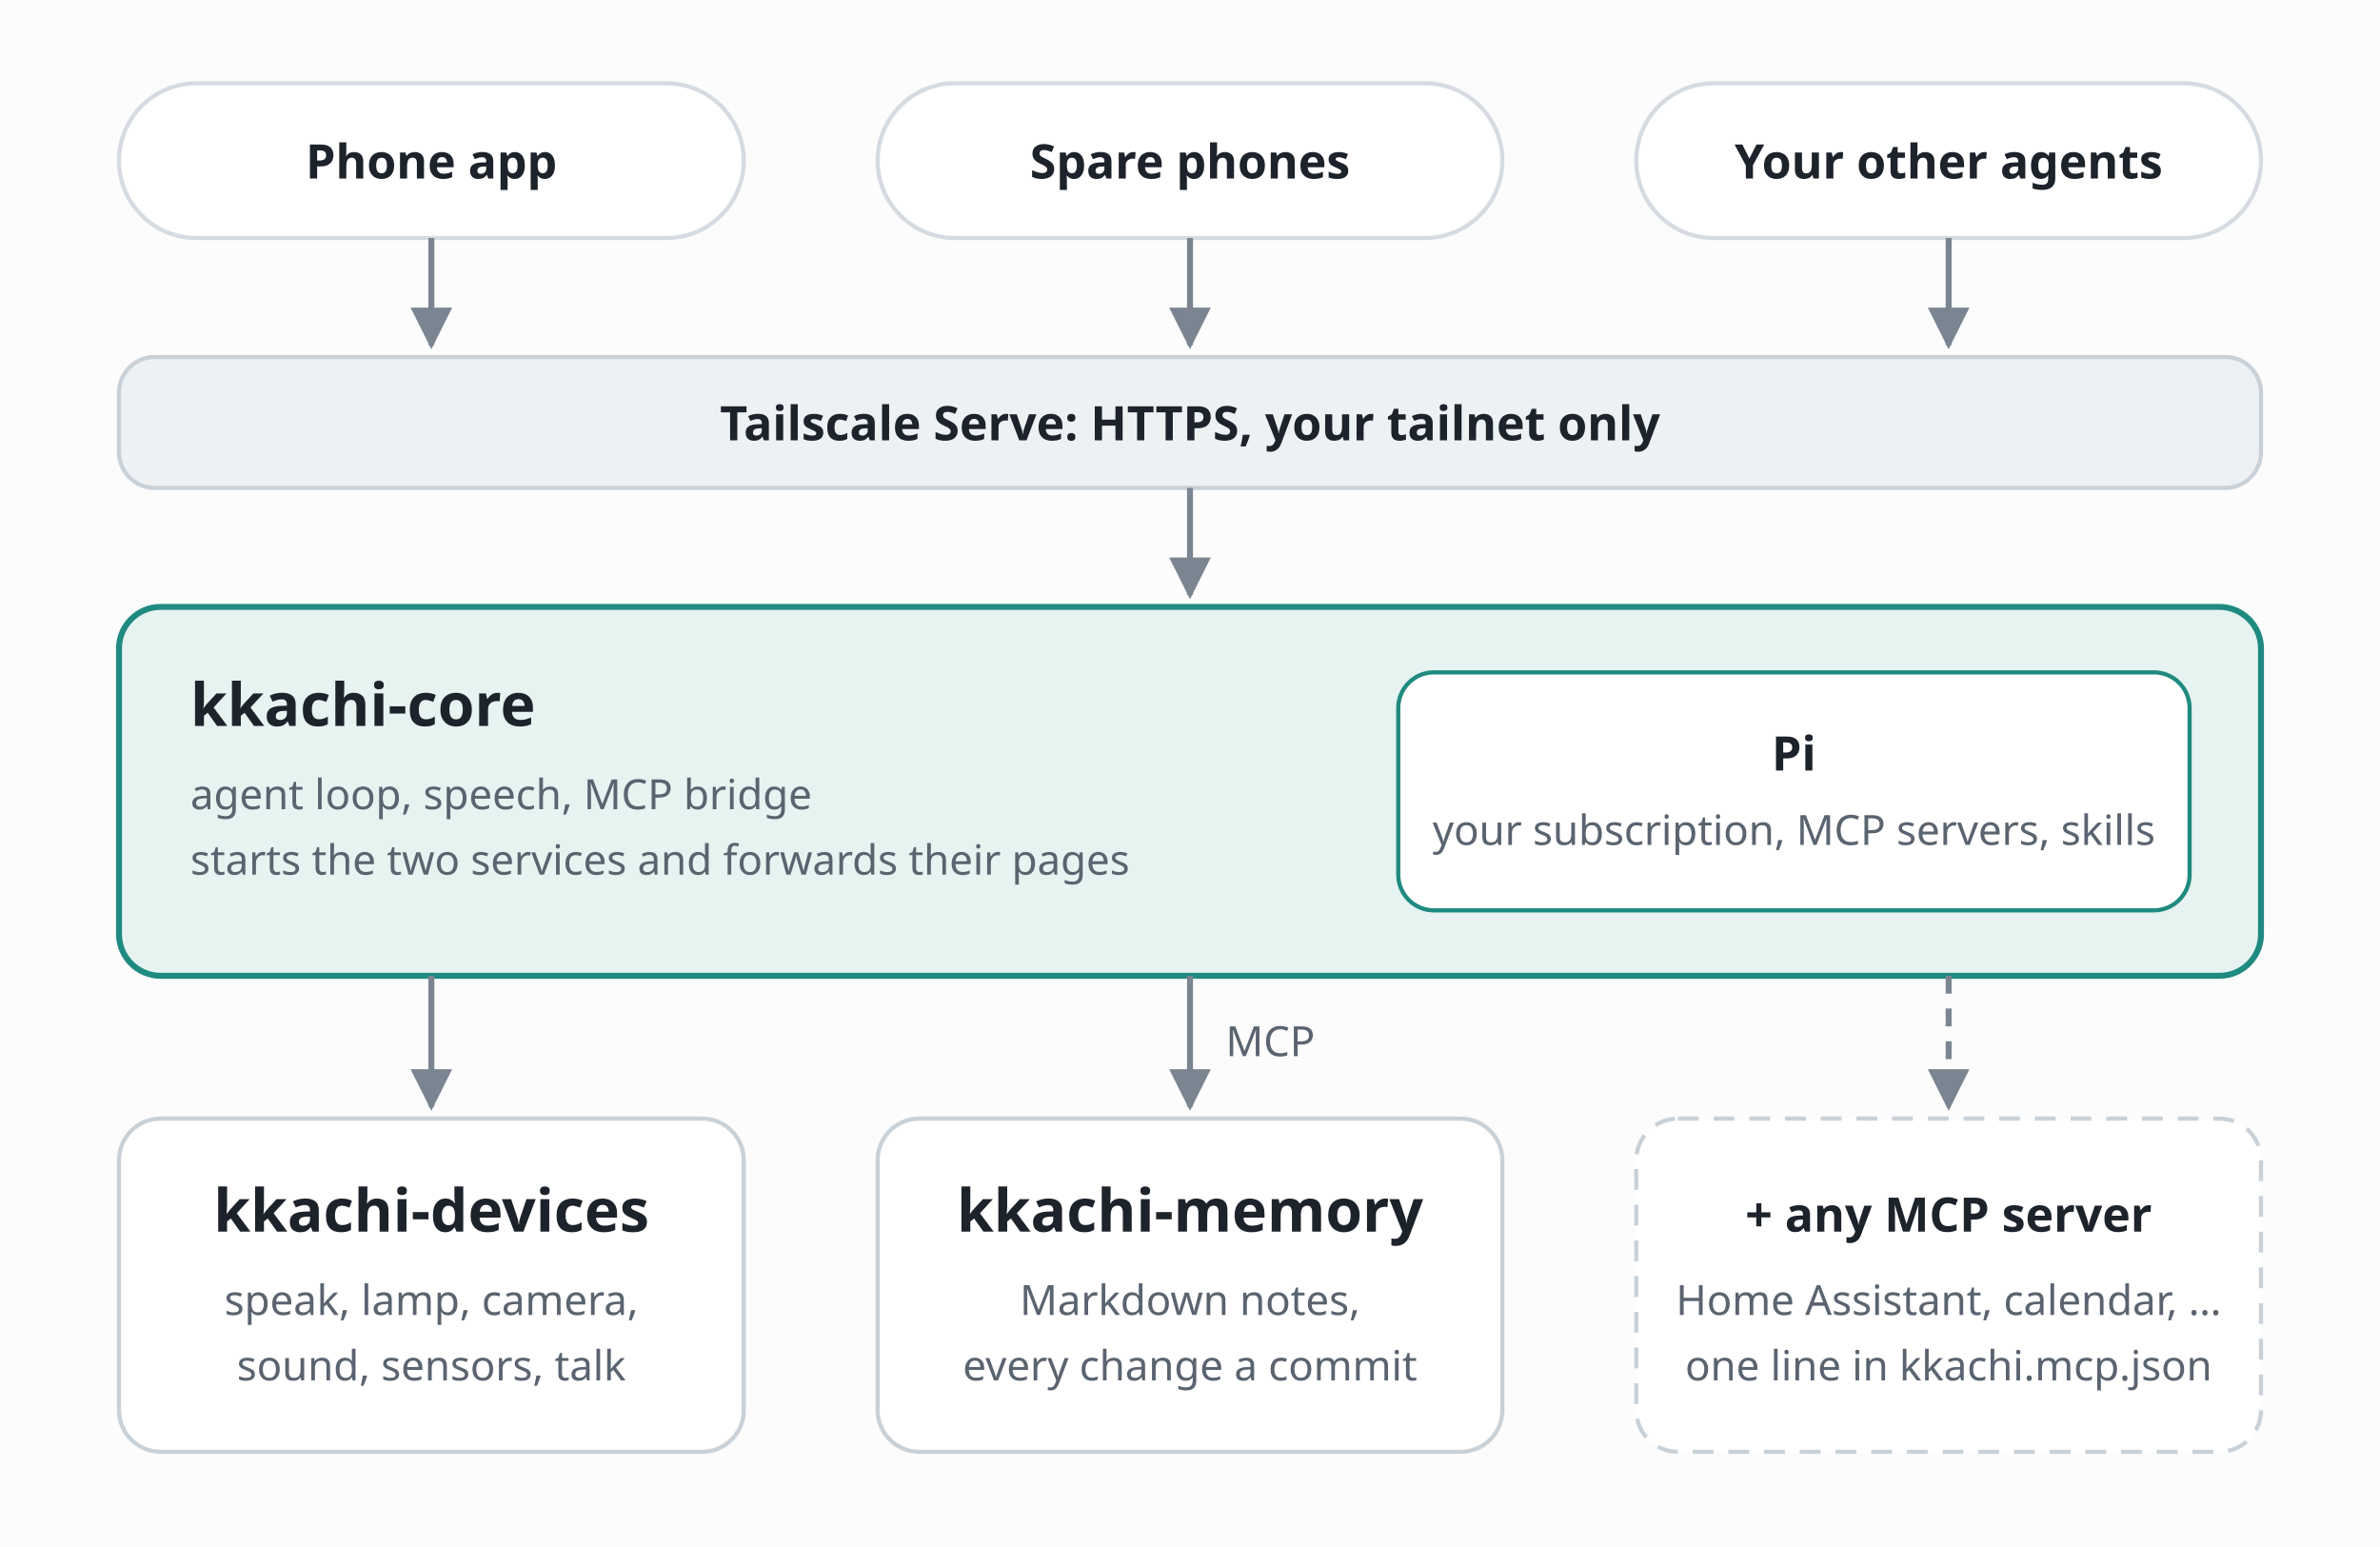
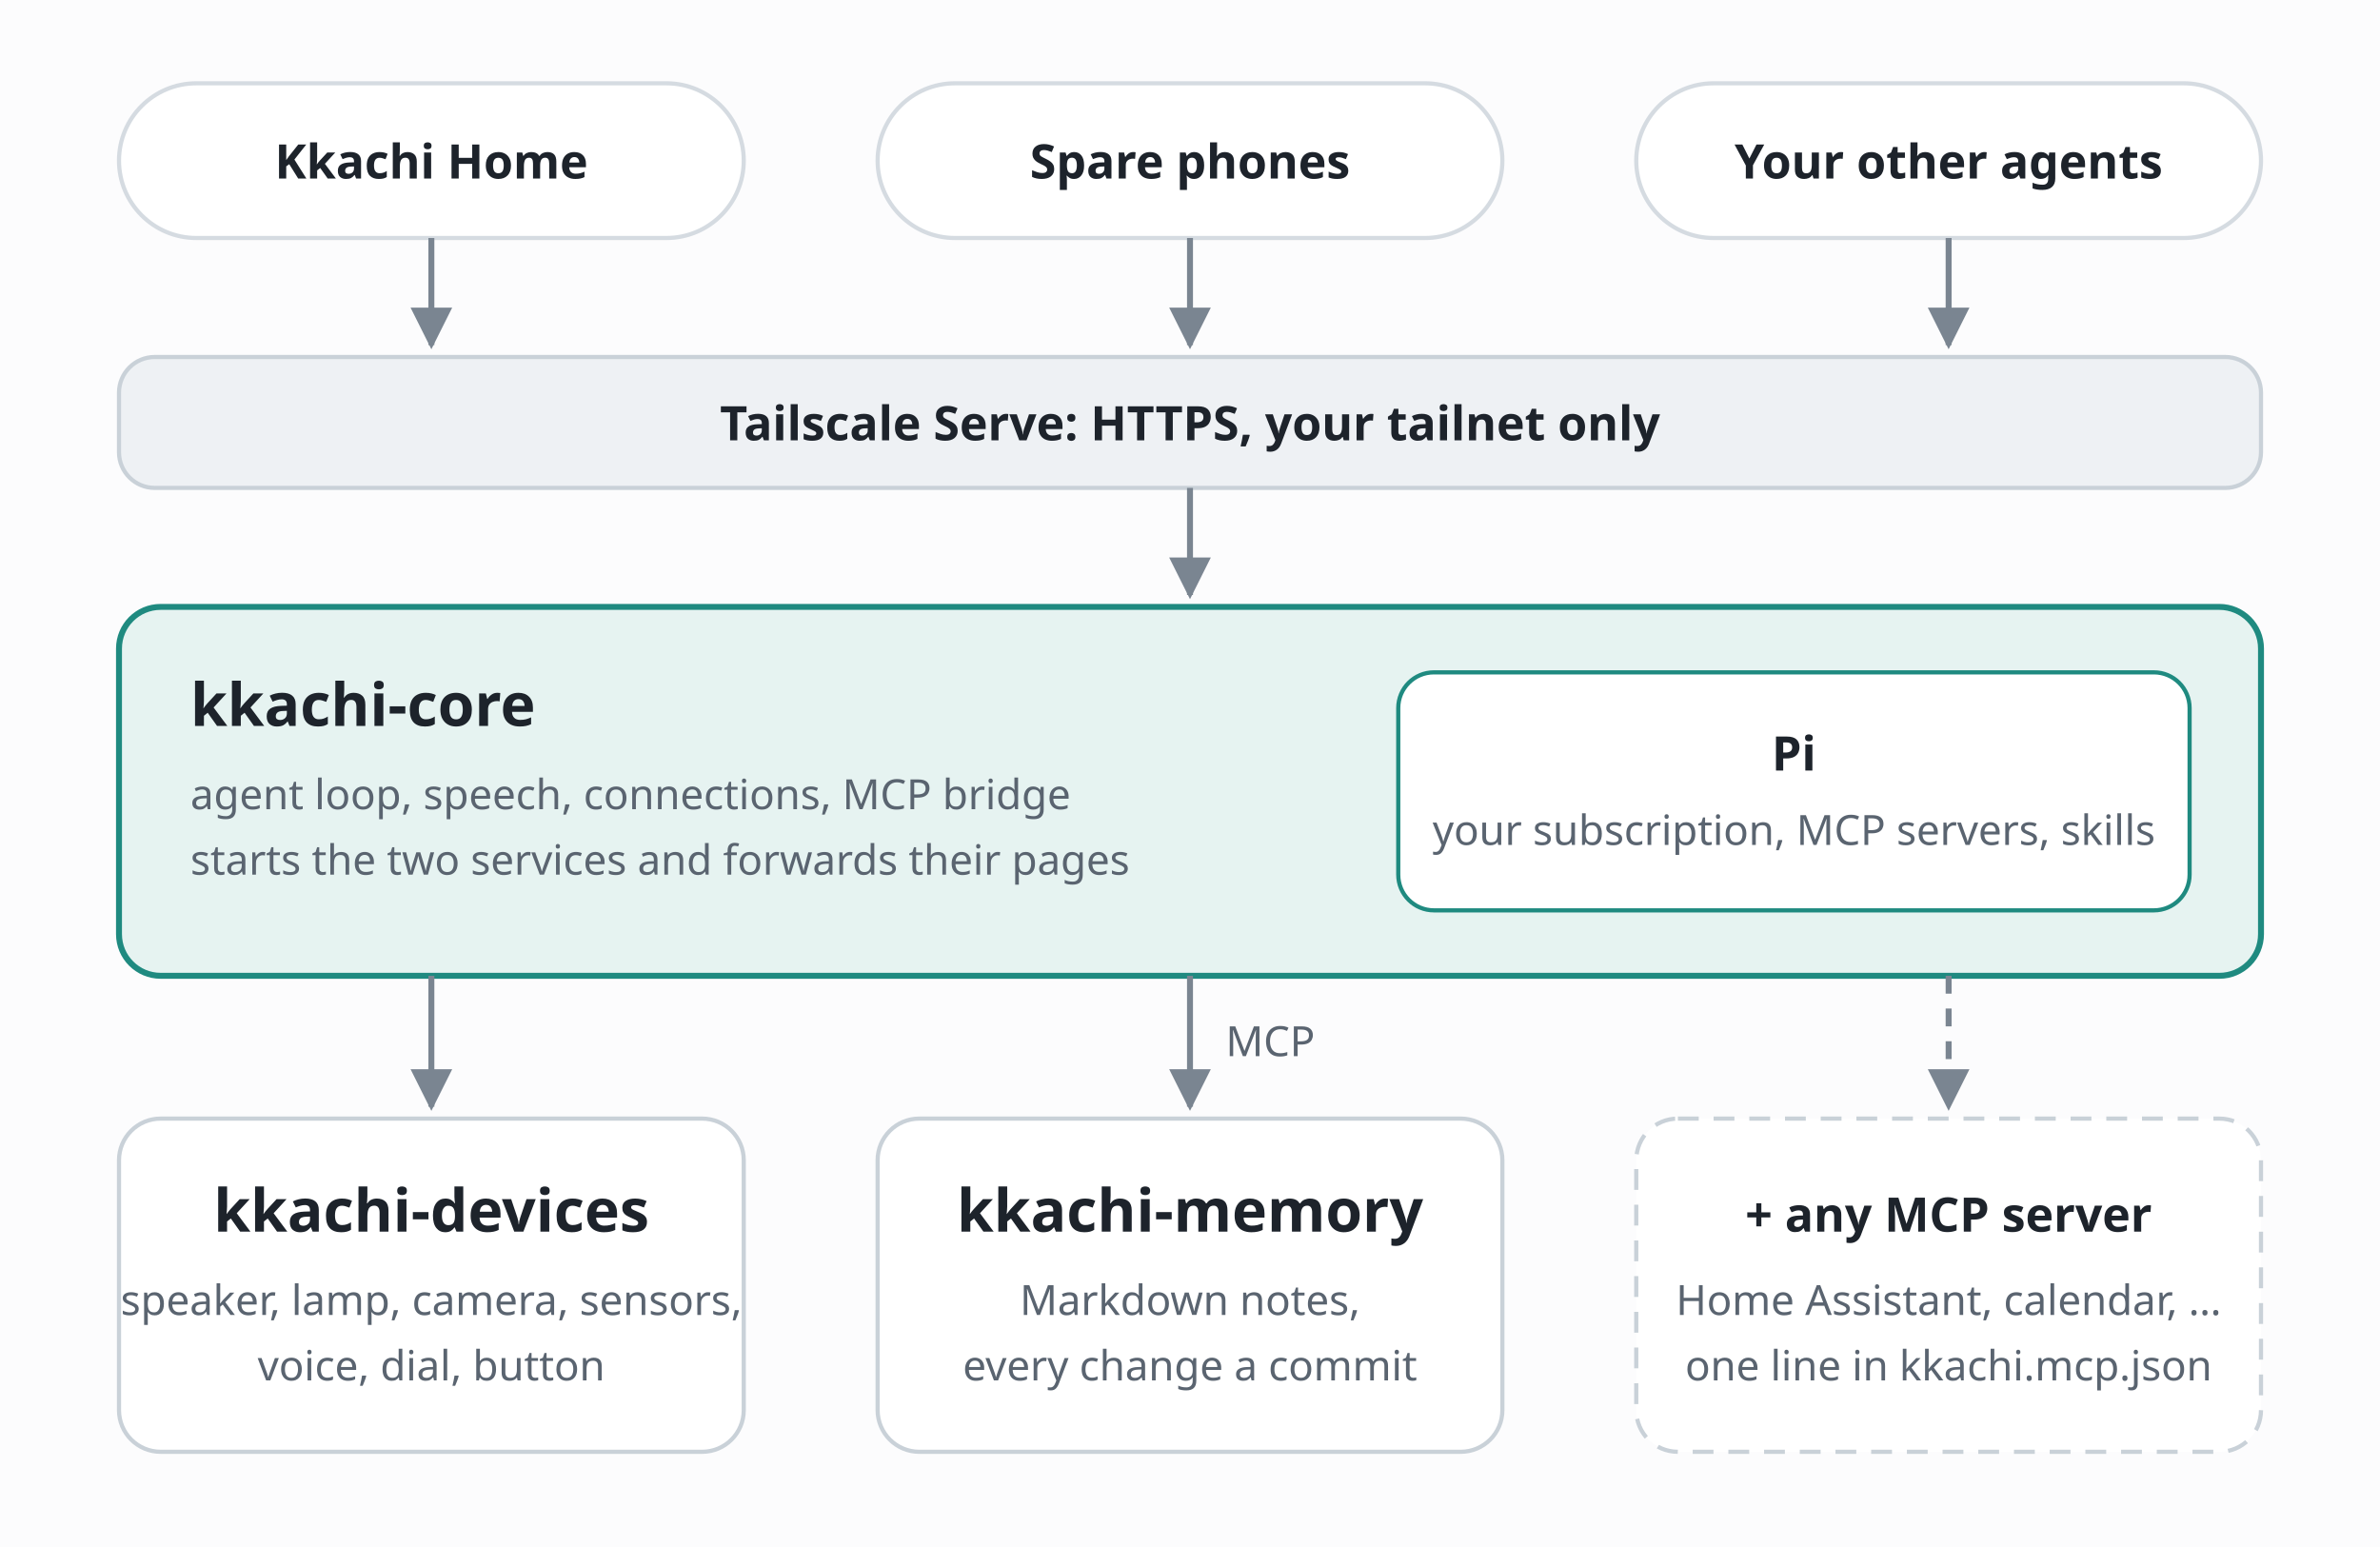
<svg xmlns="http://www.w3.org/2000/svg" viewBox="0 0 800 520" width="800" height="520" font-family="SUIT Variable, Apple SD Gothic Neo, Malgun Gothic, Segoe UI, sans-serif">
  <defs>
    <marker id="a" viewBox="0 0 10 10" refX="9" refY="5" markerWidth="7" markerHeight="7" orient="auto-start-reverse">
      <path d="M0 0L10 5L0 10z" fill="#7a8591" />
    </marker>
    <style>
      .pill { fill: #ffffff; stroke: #d5dbe1; stroke-width: 1.4; }
      .card { fill: #ffffff; stroke: #c9d1d8; stroke-width: 1.4; }
      .band { fill: #eef1f4; stroke: #c9d1d8; stroke-width: 1.4; }
      .core { fill: #e6f3f1; stroke: #1f8a80; stroke-width: 2; }
      .pi { fill: #ffffff; stroke: #1f8a80; stroke-width: 1.4; }
      .name { font-size: 20px; font-weight: 800; fill: #1d232b; }
      .what { font-size: 14px; fill: #5a6470; }
      .client { font-size: 16px; font-weight: 700; fill: #1d232b; }
      .ln { stroke: #7a8591; stroke-width: 2; fill: none; }
    </style>
  </defs>
  <rect width="800" height="520" fill="#fcfcfd" />
  <rect x="40" y="28" width="210" height="52" rx="26" class="pill" />
-   <text x="145" y="60" class="client" text-anchor="middle">Phone app</text>
+   <text x="145" y="60" class="client" text-anchor="middle">Kkachi Home</text>
  <rect x="295" y="28" width="210" height="52" rx="26" class="pill" />
  <text x="400" y="60" class="client" text-anchor="middle">Spare phones</text>
  <rect x="550" y="28" width="210" height="52" rx="26" class="pill" />
  <text x="655" y="60" class="client" text-anchor="middle">Your other agents</text>
  <path d="M145 80 V116" class="ln" marker-end="url(#a)" />
  <path d="M400 80 V116" class="ln" marker-end="url(#a)" />
  <path d="M655 80 V116" class="ln" marker-end="url(#a)" />
  <rect x="40" y="120" width="720" height="44" rx="12" class="band" />
  <text x="400" y="148" class="client" text-anchor="middle">Tailscale Serve: HTTPS, your tailnet only</text>
  <path d="M400 164 V200" class="ln" marker-end="url(#a)" />
  <rect x="40" y="204" width="720" height="124" rx="14" class="core" />
  <text x="64" y="244" class="name">kkachi-core</text>
-   <text x="64" y="272" class="what">agent loop, speech, MCP bridge</text>
+   <text x="64" y="272" class="what">agent loop, speech, connections, MCP bridge</text>
  <text x="64" y="294" class="what">starts the two services and forwards their pages</text>
  <rect x="470" y="226" width="266" height="80" rx="12" class="pi" />
  <text x="603" y="259" class="client" text-anchor="middle">Pi</text>
  <text x="603" y="284" class="what" text-anchor="middle">your subscription, MCP servers, skills</text>
  <path d="M145 328 V372" class="ln" marker-end="url(#a)" />
  <path d="M400 328 V372" class="ln" marker-end="url(#a)" />
  <path d="M655 328 V372" class="ln" stroke-dasharray="6 5" marker-end="url(#a)" />
  <text x="412" y="355" class="what">MCP</text>
  <rect x="40" y="376" width="210" height="112" rx="14" class="card" />
  <text x="145" y="414" class="name" text-anchor="middle">kkachi-devices</text>
-   <text x="145" y="442" class="what" text-anchor="middle">speak, lamp, camera,</text>
-   <text x="145" y="464" class="what" text-anchor="middle">sound, sensors, talk</text>
+   <text x="145" y="442" class="what" text-anchor="middle">speaker, lamp, camera, sensors,</text>
+   <text x="145" y="464" class="what" text-anchor="middle">voice, dial, button</text>
  <rect x="295" y="376" width="210" height="112" rx="14" class="card" />
  <text x="400" y="414" class="name" text-anchor="middle">kkachi-memory</text>
  <text x="400" y="442" class="what" text-anchor="middle">Markdown notes,</text>
  <text x="400" y="464" class="what" text-anchor="middle">every change a commit</text>
  <rect x="550" y="376" width="210" height="112" rx="14" fill="#ffffff" stroke="#c9d1d8" stroke-width="1.4" stroke-dasharray="7 5" />
  <text x="655" y="414" font-size="16" font-weight="700" fill="#1d232b" text-anchor="middle">+ any MCP server</text>
  <text x="655" y="442" class="what" text-anchor="middle">Home Assistant, calendar, …</text>
  <text x="655" y="464" class="what" text-anchor="middle">one line in kkachi.mcp.json</text>
</svg>
